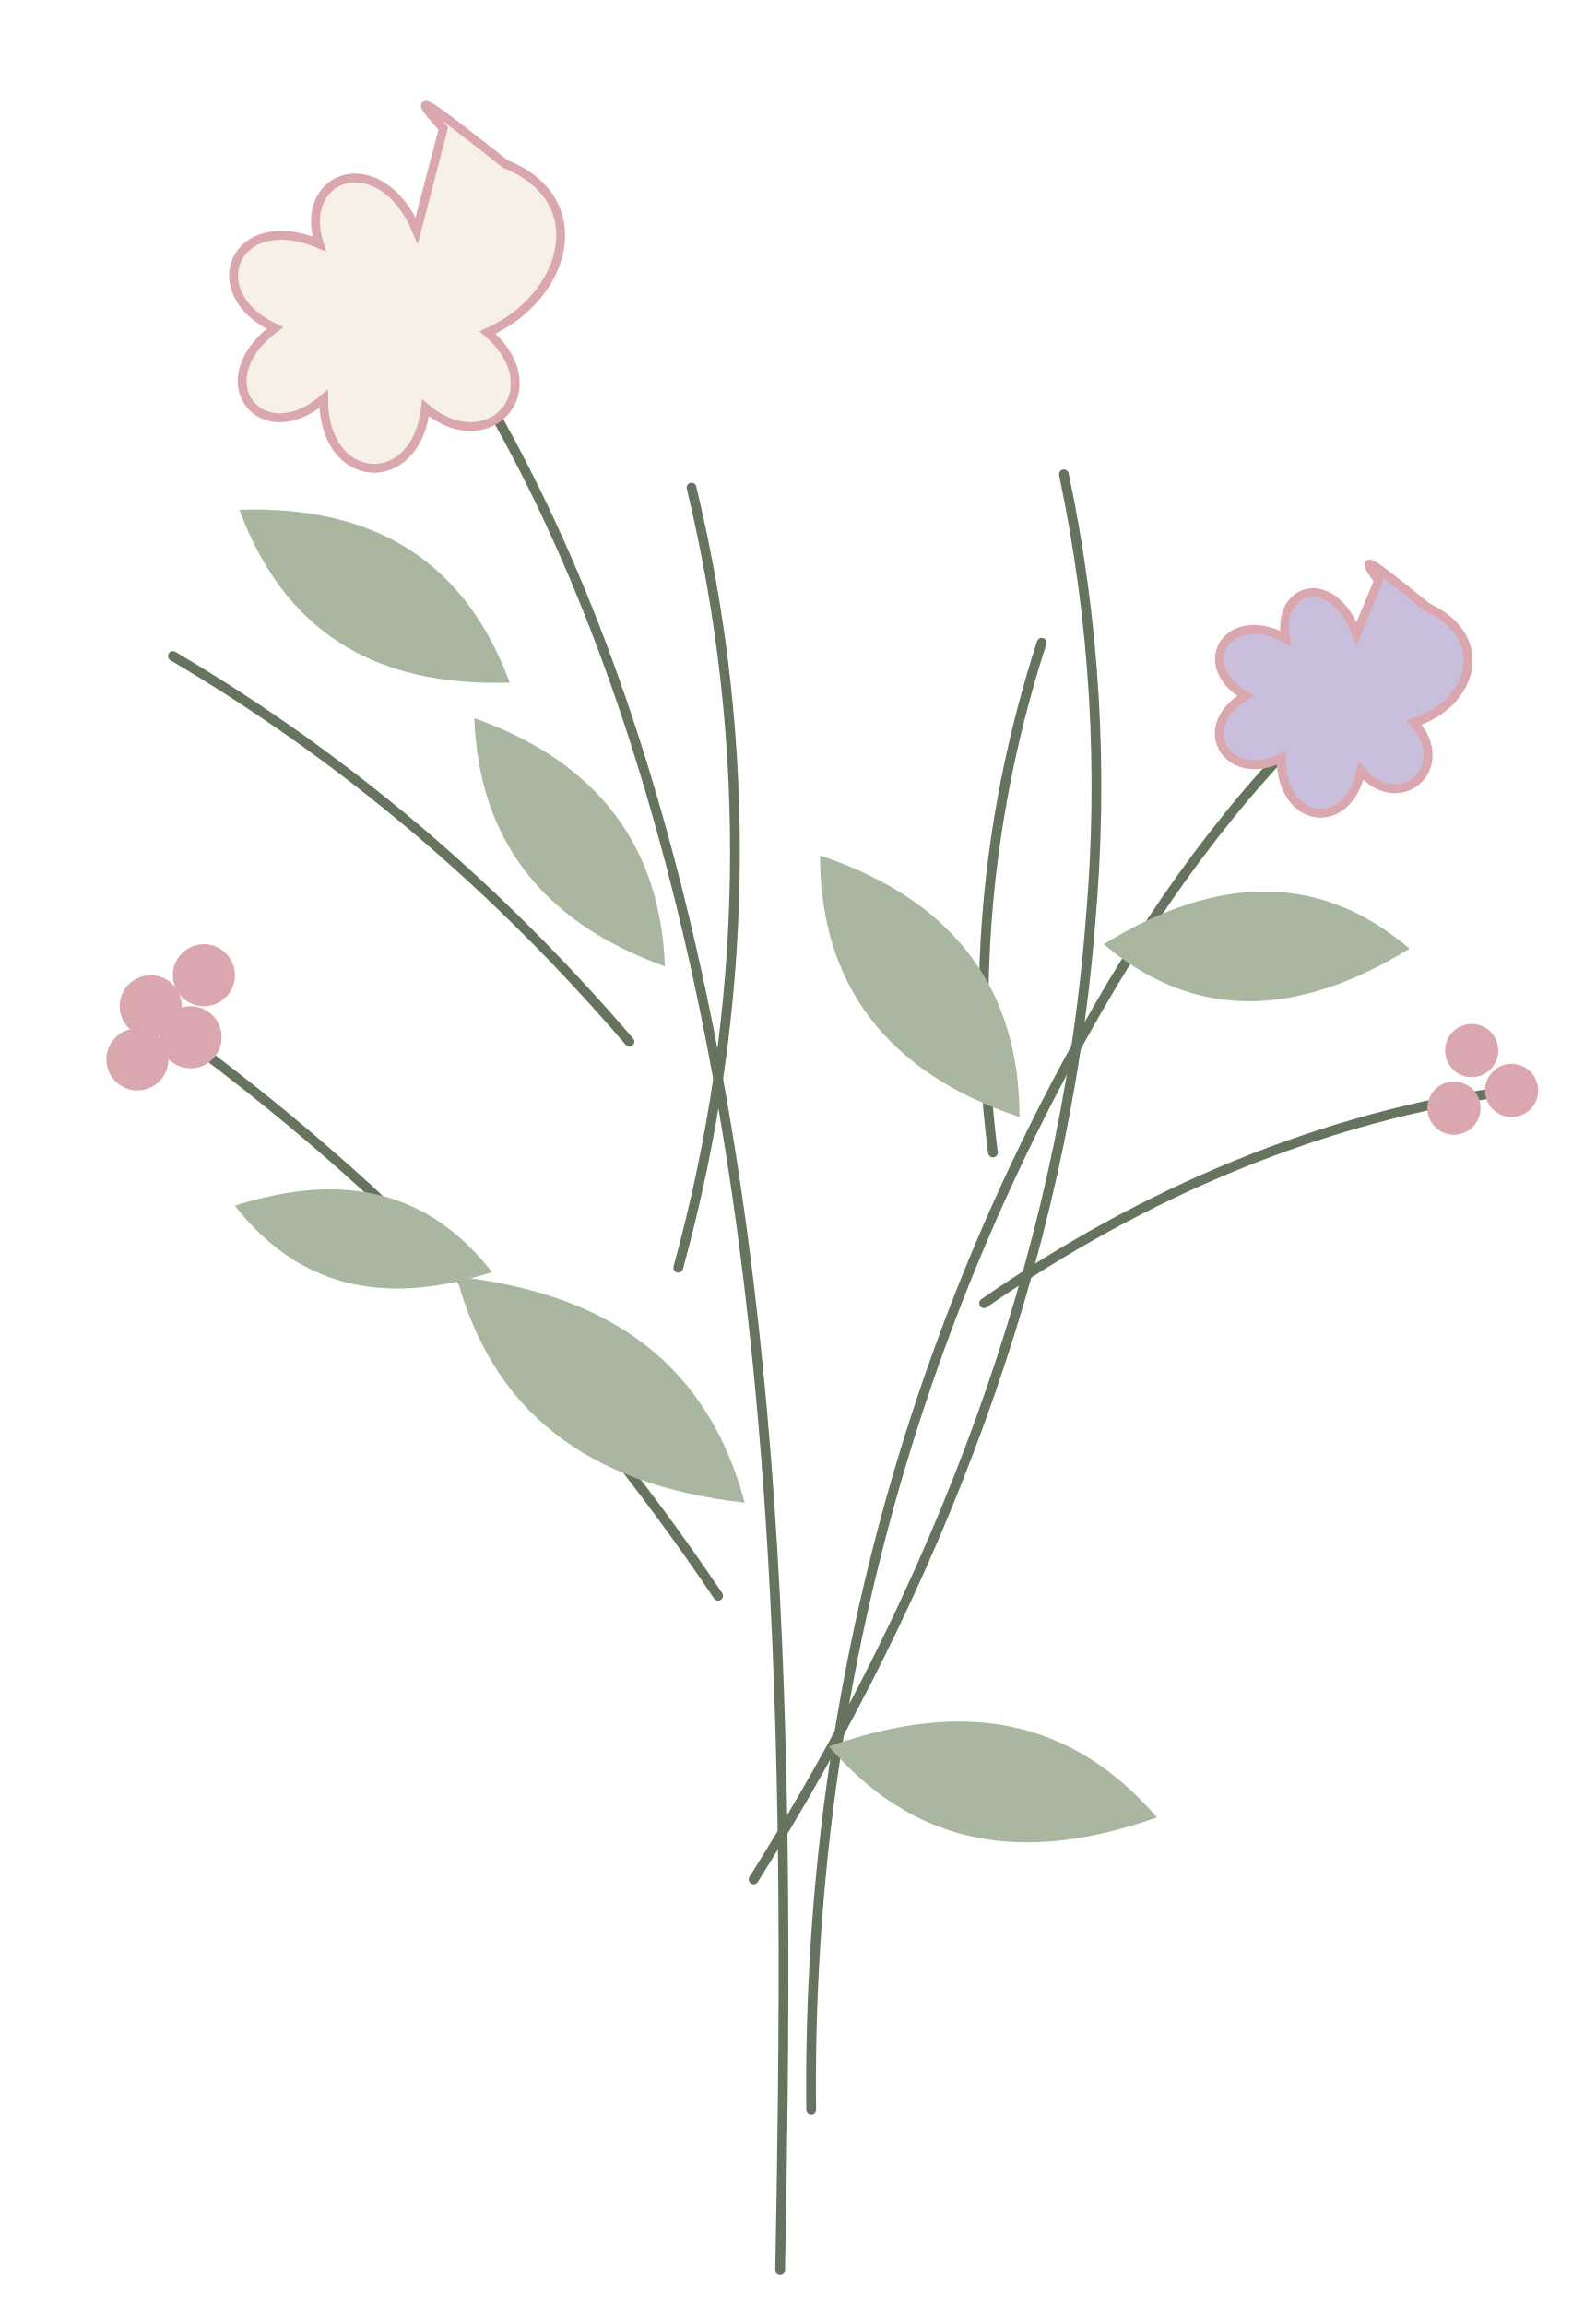
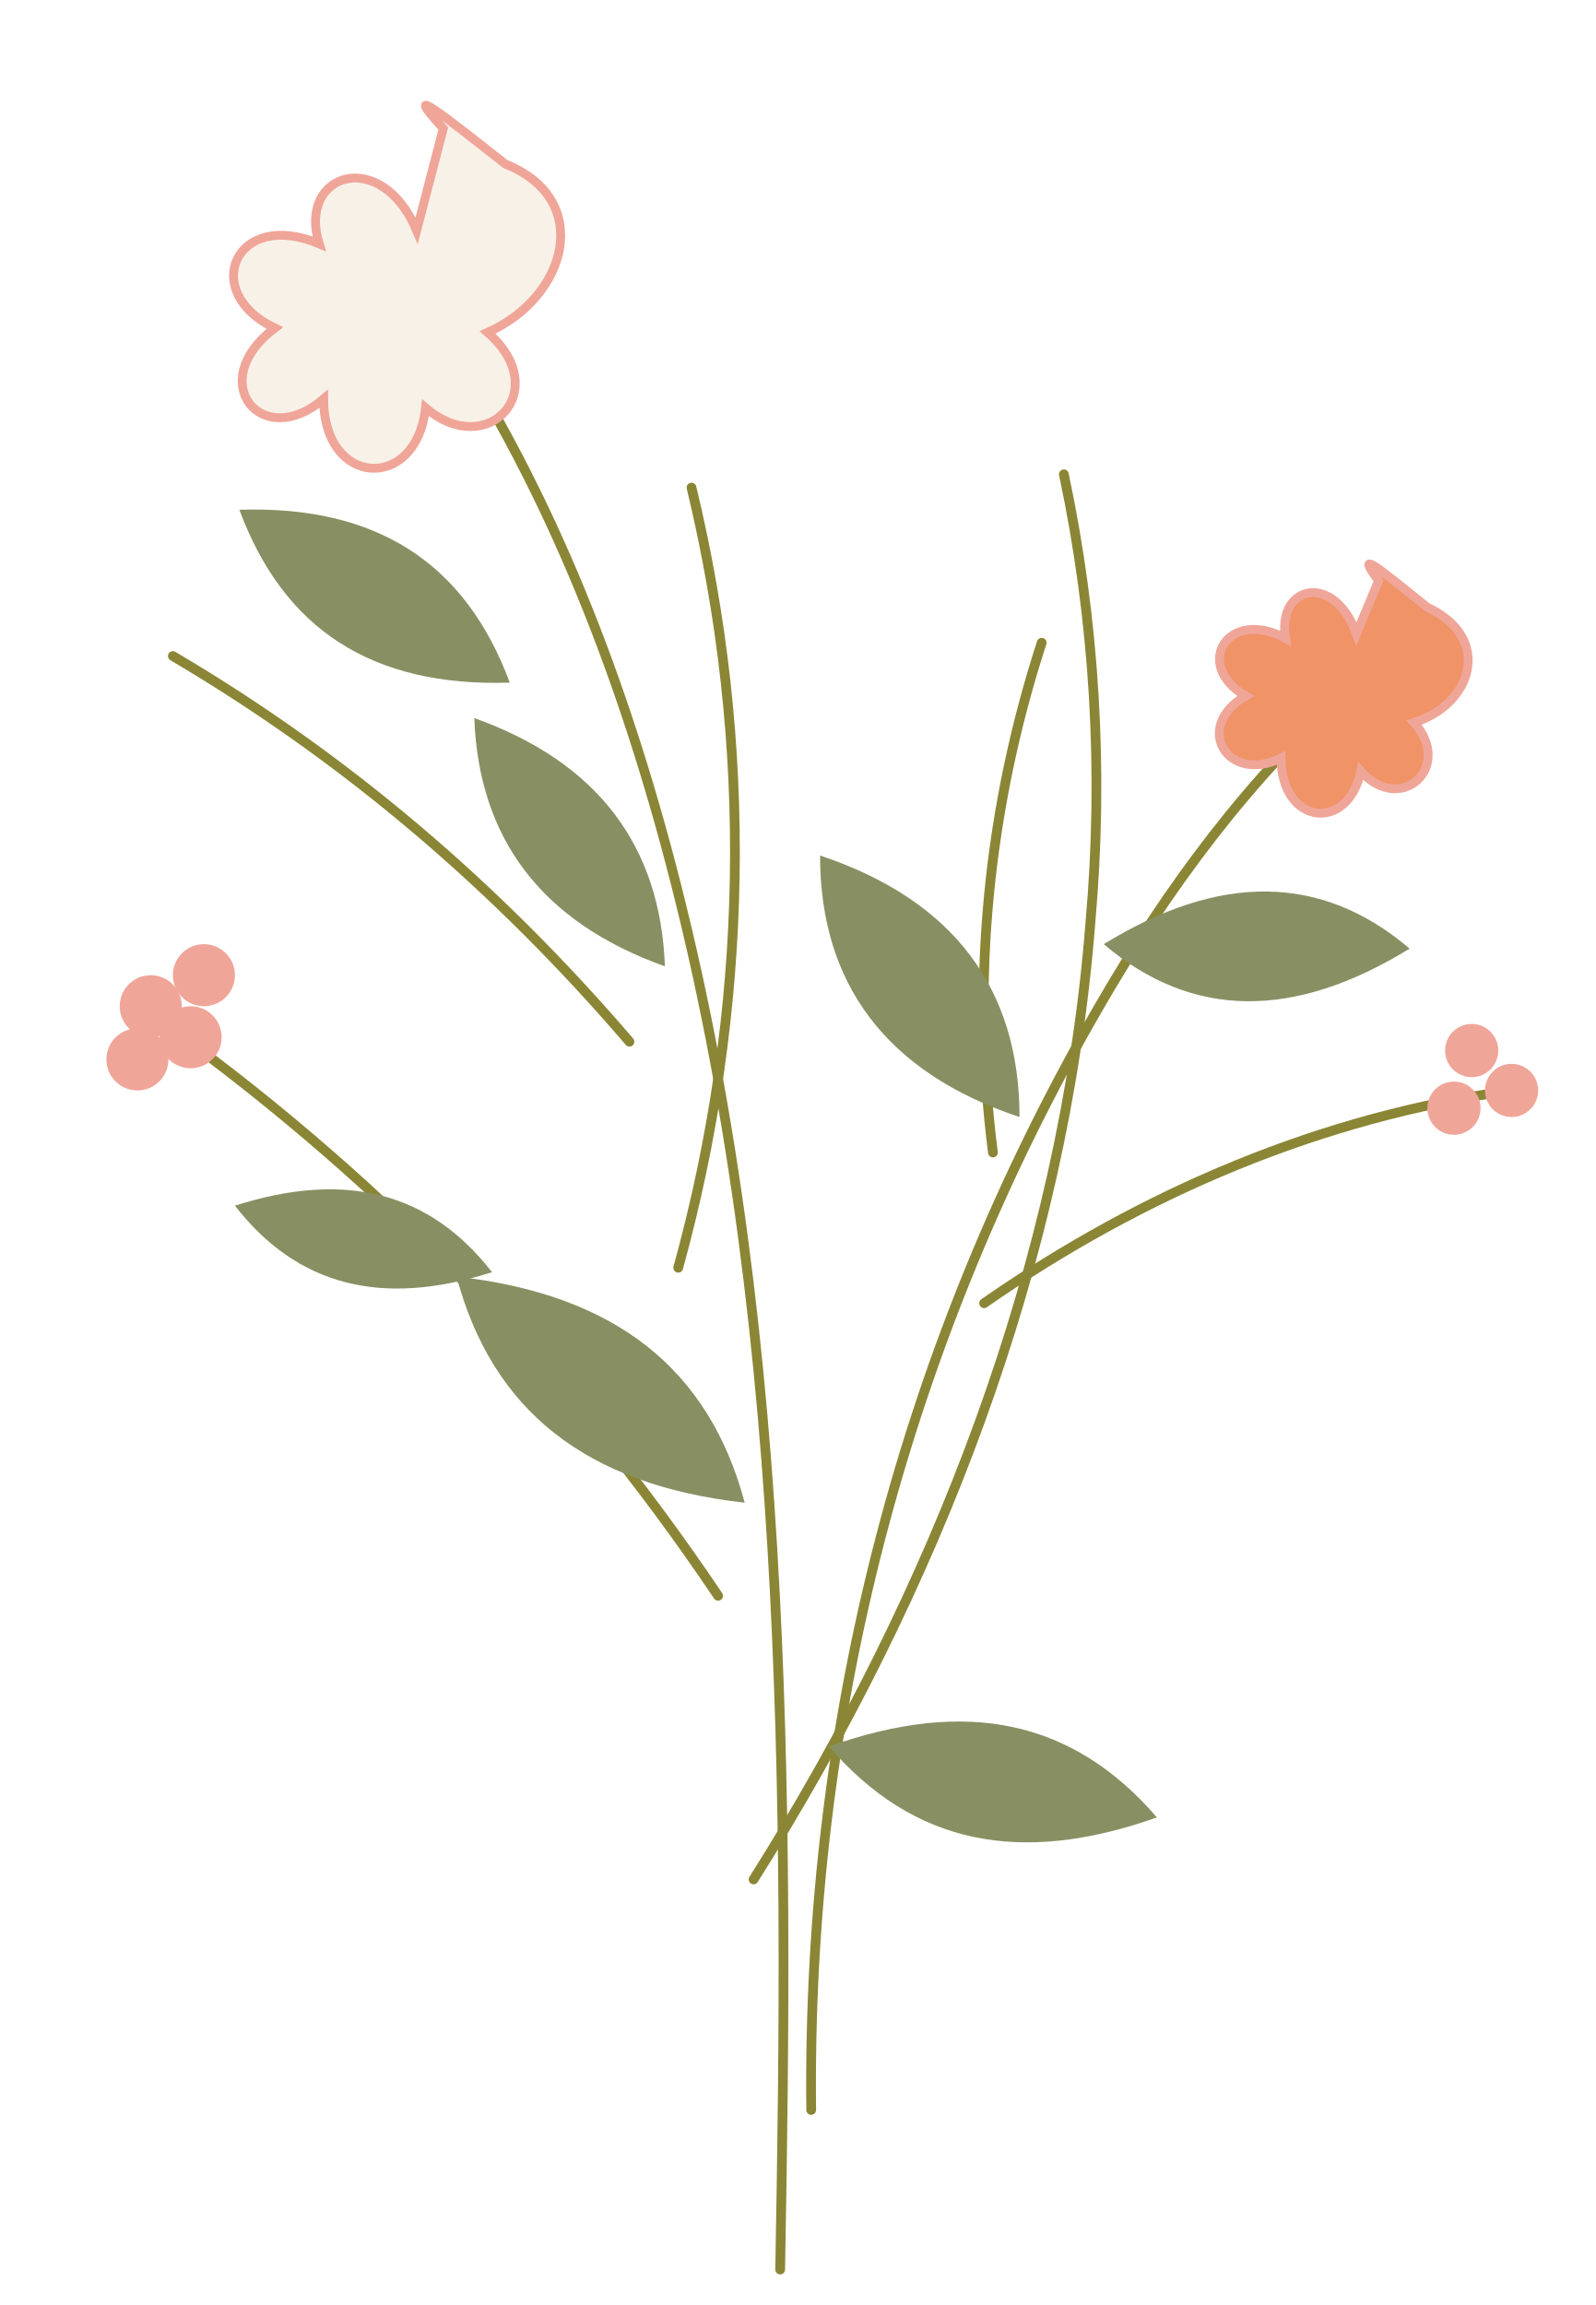
<svg xmlns="http://www.w3.org/2000/svg" viewBox="0 0 360 520" fill="none">
-   <g stroke="#66745f" stroke-width="2.2" stroke-linecap="round" stroke-linejoin="round">
+   <g stroke="#8A8635" stroke-width="2.2" stroke-linecap="round" stroke-linejoin="round">
    <path d="M176 512c2-107 2-219-26-322-12-44-29-86-55-123" />
    <path d="M170 424c41-65 70-139 76-216 3-34 1-68-6-101" />
    <path d="M162 360c-35-52-78-96-129-132" />
    <path d="M183 476c-1-88 21-173 65-249 15-26 34-52 57-72" />
    <path d="M153 286c16-58 17-118 3-176" />
    <path d="M142 235c-30-35-64-64-103-87" />
    <path d="M222 294c36-25 76-42 119-48" />
    <path d="M224 260c-5-39-1-78 11-115" />
  </g>
-   <g fill="#a9b7a0">
+   <g fill="#889063">
    <path d="M115 154c-31 1-51-12-61-39 31-1 51 12 61 39Z" />
    <path d="M150 218c-28-10-42-29-43-56 28 10 42 29 43 56Z" />
    <path d="M168 339c-36-4-57-21-65-51 36 4 57 21 65 51Z" />
    <path d="M187 394c31-11 55-6 74 16-31 11-55 6-74-16Z" />
    <path d="M230 252c-30-10-45-30-45-59 30 10 45 30 45 59Z" />
    <path d="M249 213c26-16 49-16 69 1-26 16-49 16-69-1Z" />
    <path d="M111 287c-25 8-44 3-58-15 25-8 44-3 58 15Z" />
  </g>
-   <g stroke="#d9a7ad" stroke-width="2">
-     <circle cx="94" cy="68" r="12" fill="#ead9a5" />
-     <path d="M94 52c-8-19-27-13-22 3-19-8-27 11-10 19-16 12-3 28 11 16 0 20 21 21 23 2 14 12 29-4 14-17 18-8 24-30 4-38-14-11-24-19-14-8Z" fill="#f6f0e6" />
-     <circle cx="306" cy="155" r="8" fill="#ead9a5" />
-     <path d="M306 143c-5-14-18-11-16 1-13-7-21 6-9 13-12 7-4 20 8 14 0 15 15 17 18 3 9 10 21-1 12-11 13-4 18-19 3-26-10-8-17-14-11-6Z" fill="#c9bfdd" />
+   <g stroke="#F0A599" stroke-width="2">
+     <circle cx="94" cy="68" r="12" fill="#D9B552" />
+     <path d="M94 52c-8-19-27-13-22 3-19-8-27 11-10 19-16 12-3 28 11 16 0 20 21 21 23 2 14 12 29-4 14-17 18-8 24-30 4-38-14-11-24-19-14-8Z" fill="#F8F1E7" />
+     <circle cx="306" cy="155" r="8" fill="#D9B552" />
+     <path d="M306 143c-5-14-18-11-16 1-13-7-21 6-9 13-12 7-4 20 8 14 0 15 15 17 18 3 9 10 21-1 12-11 13-4 18-19 3-26-10-8-17-14-11-6Z" fill="#F09367" />
  </g>
-   <g fill="#d9a7ad">
+   <g fill="#F0A599">
    <circle cx="34" cy="227" r="7" />
    <circle cx="46" cy="220" r="7" />
    <circle cx="43" cy="234" r="7" />
    <circle cx="31" cy="239" r="7" />
    <circle cx="341" cy="246" r="6" />
    <circle cx="332" cy="237" r="6" />
    <circle cx="328" cy="250" r="6" />
  </g>
</svg>
